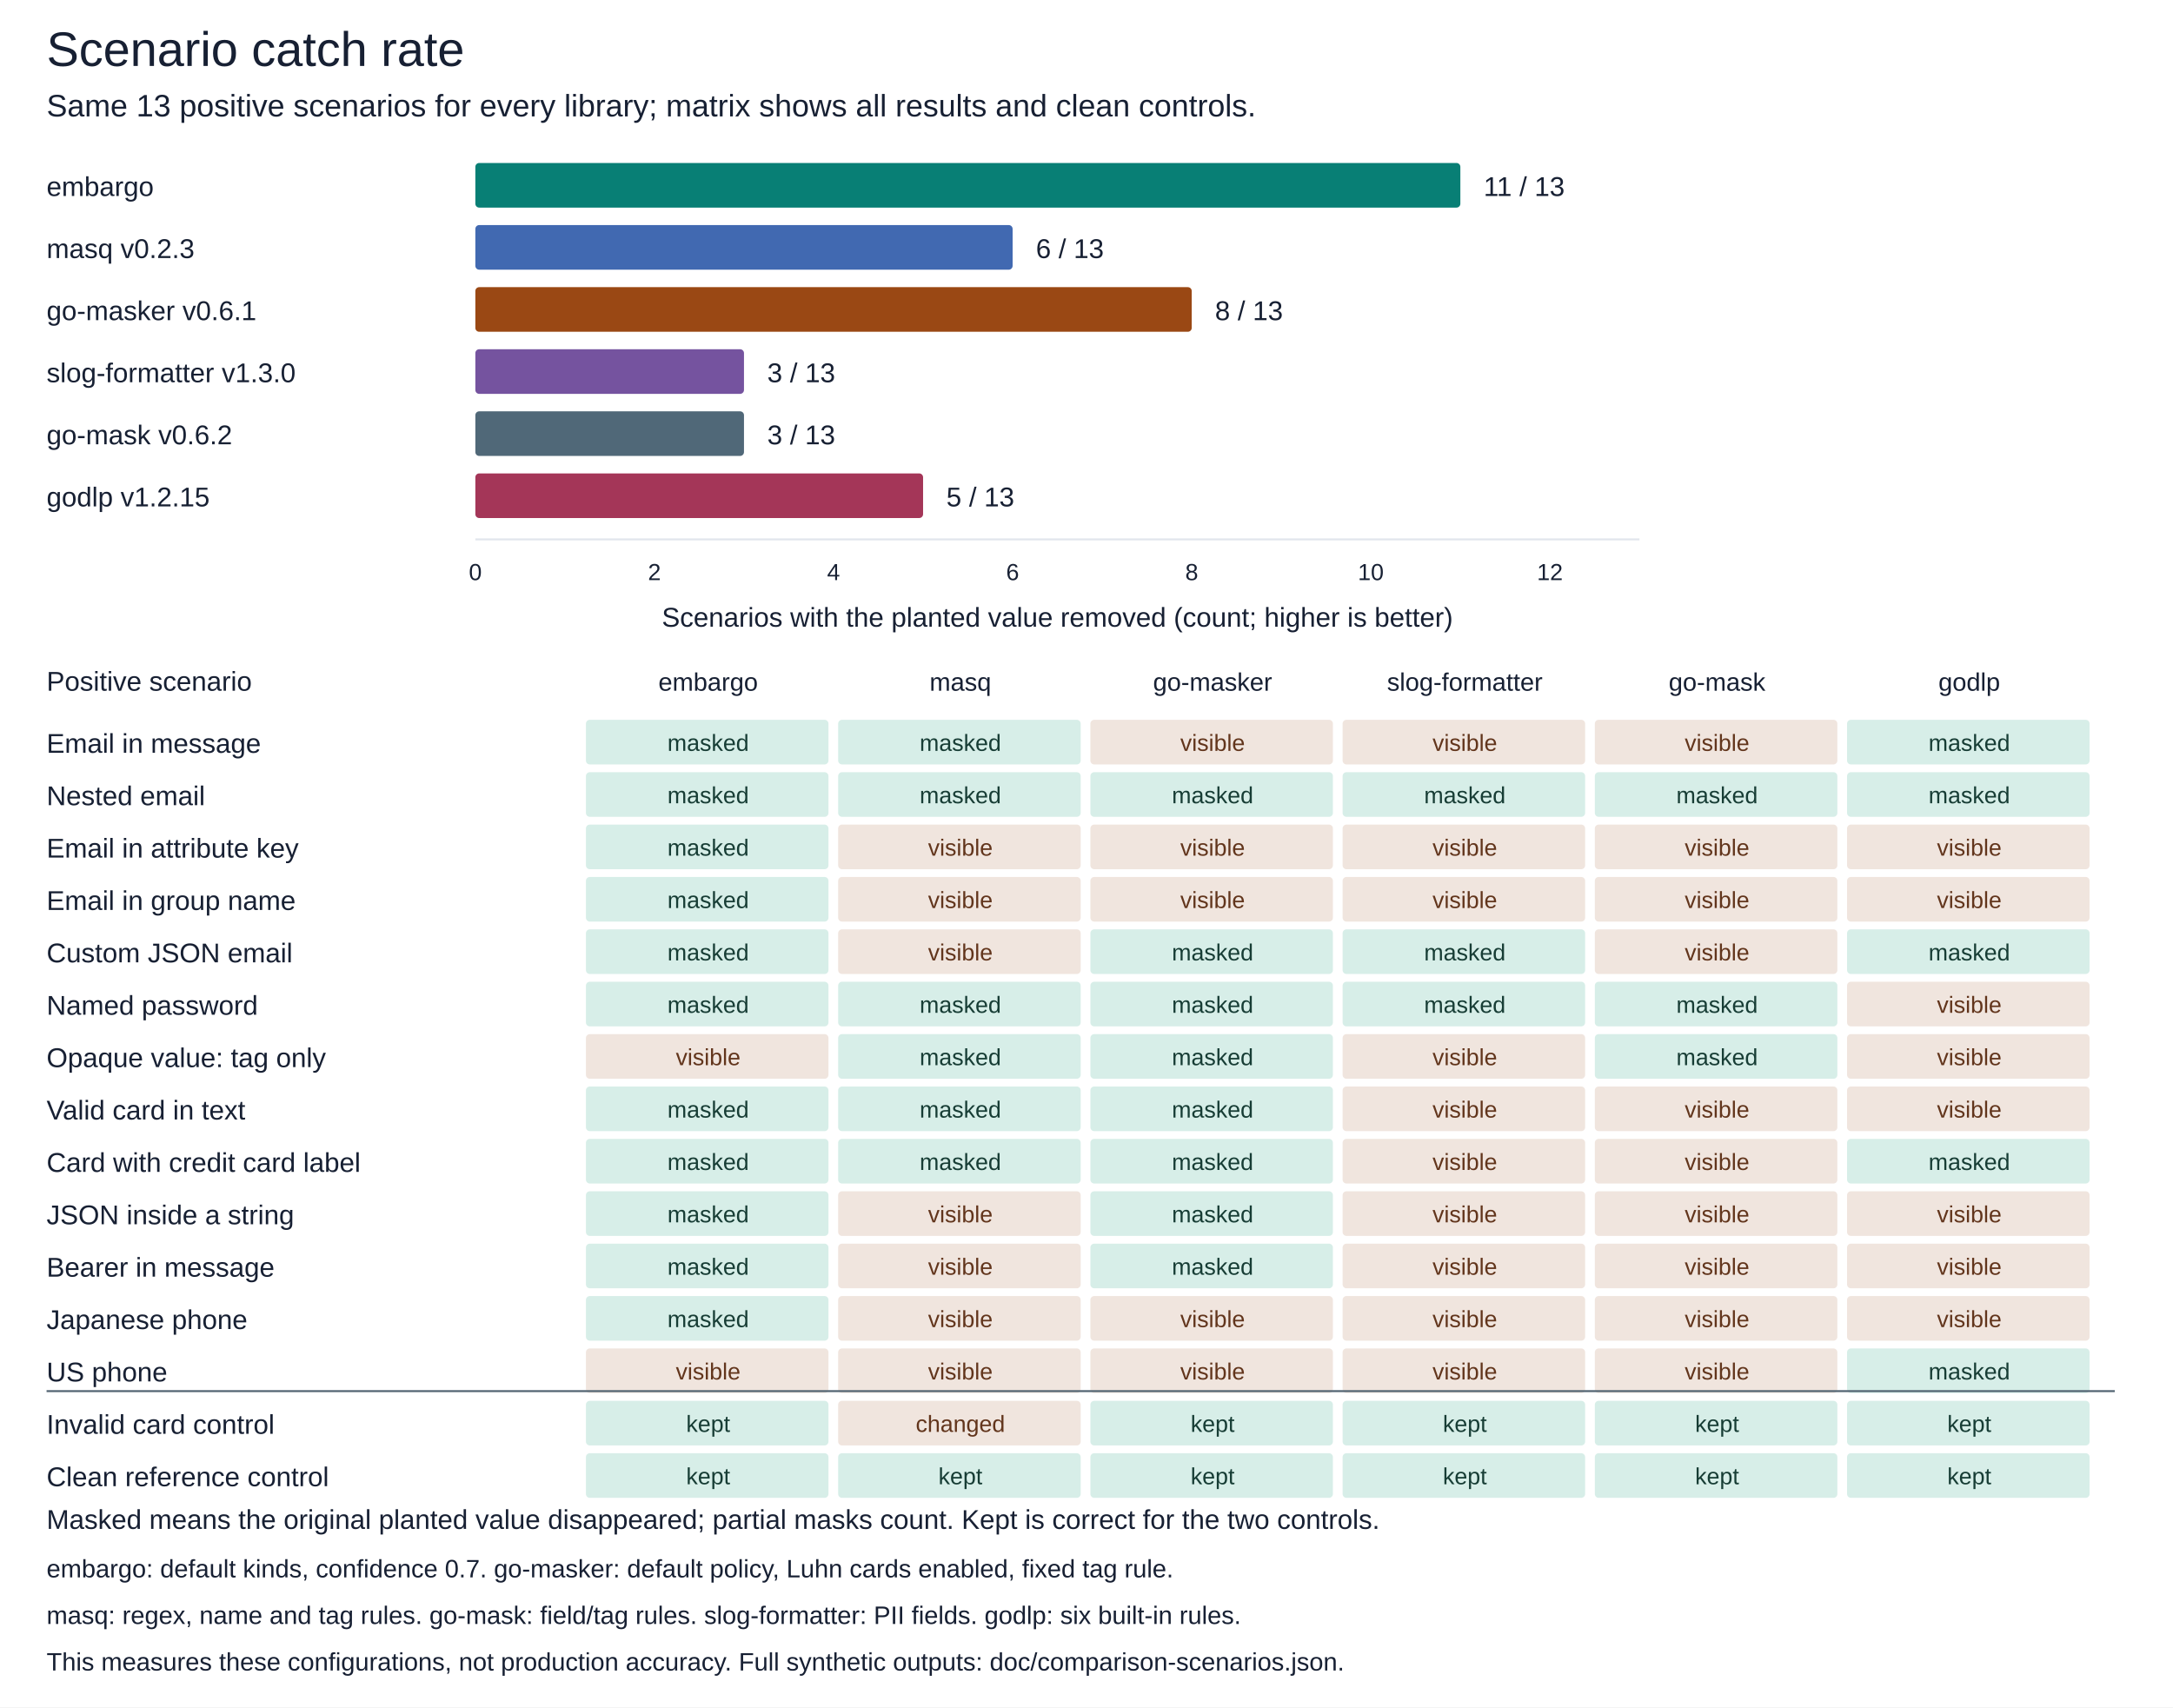
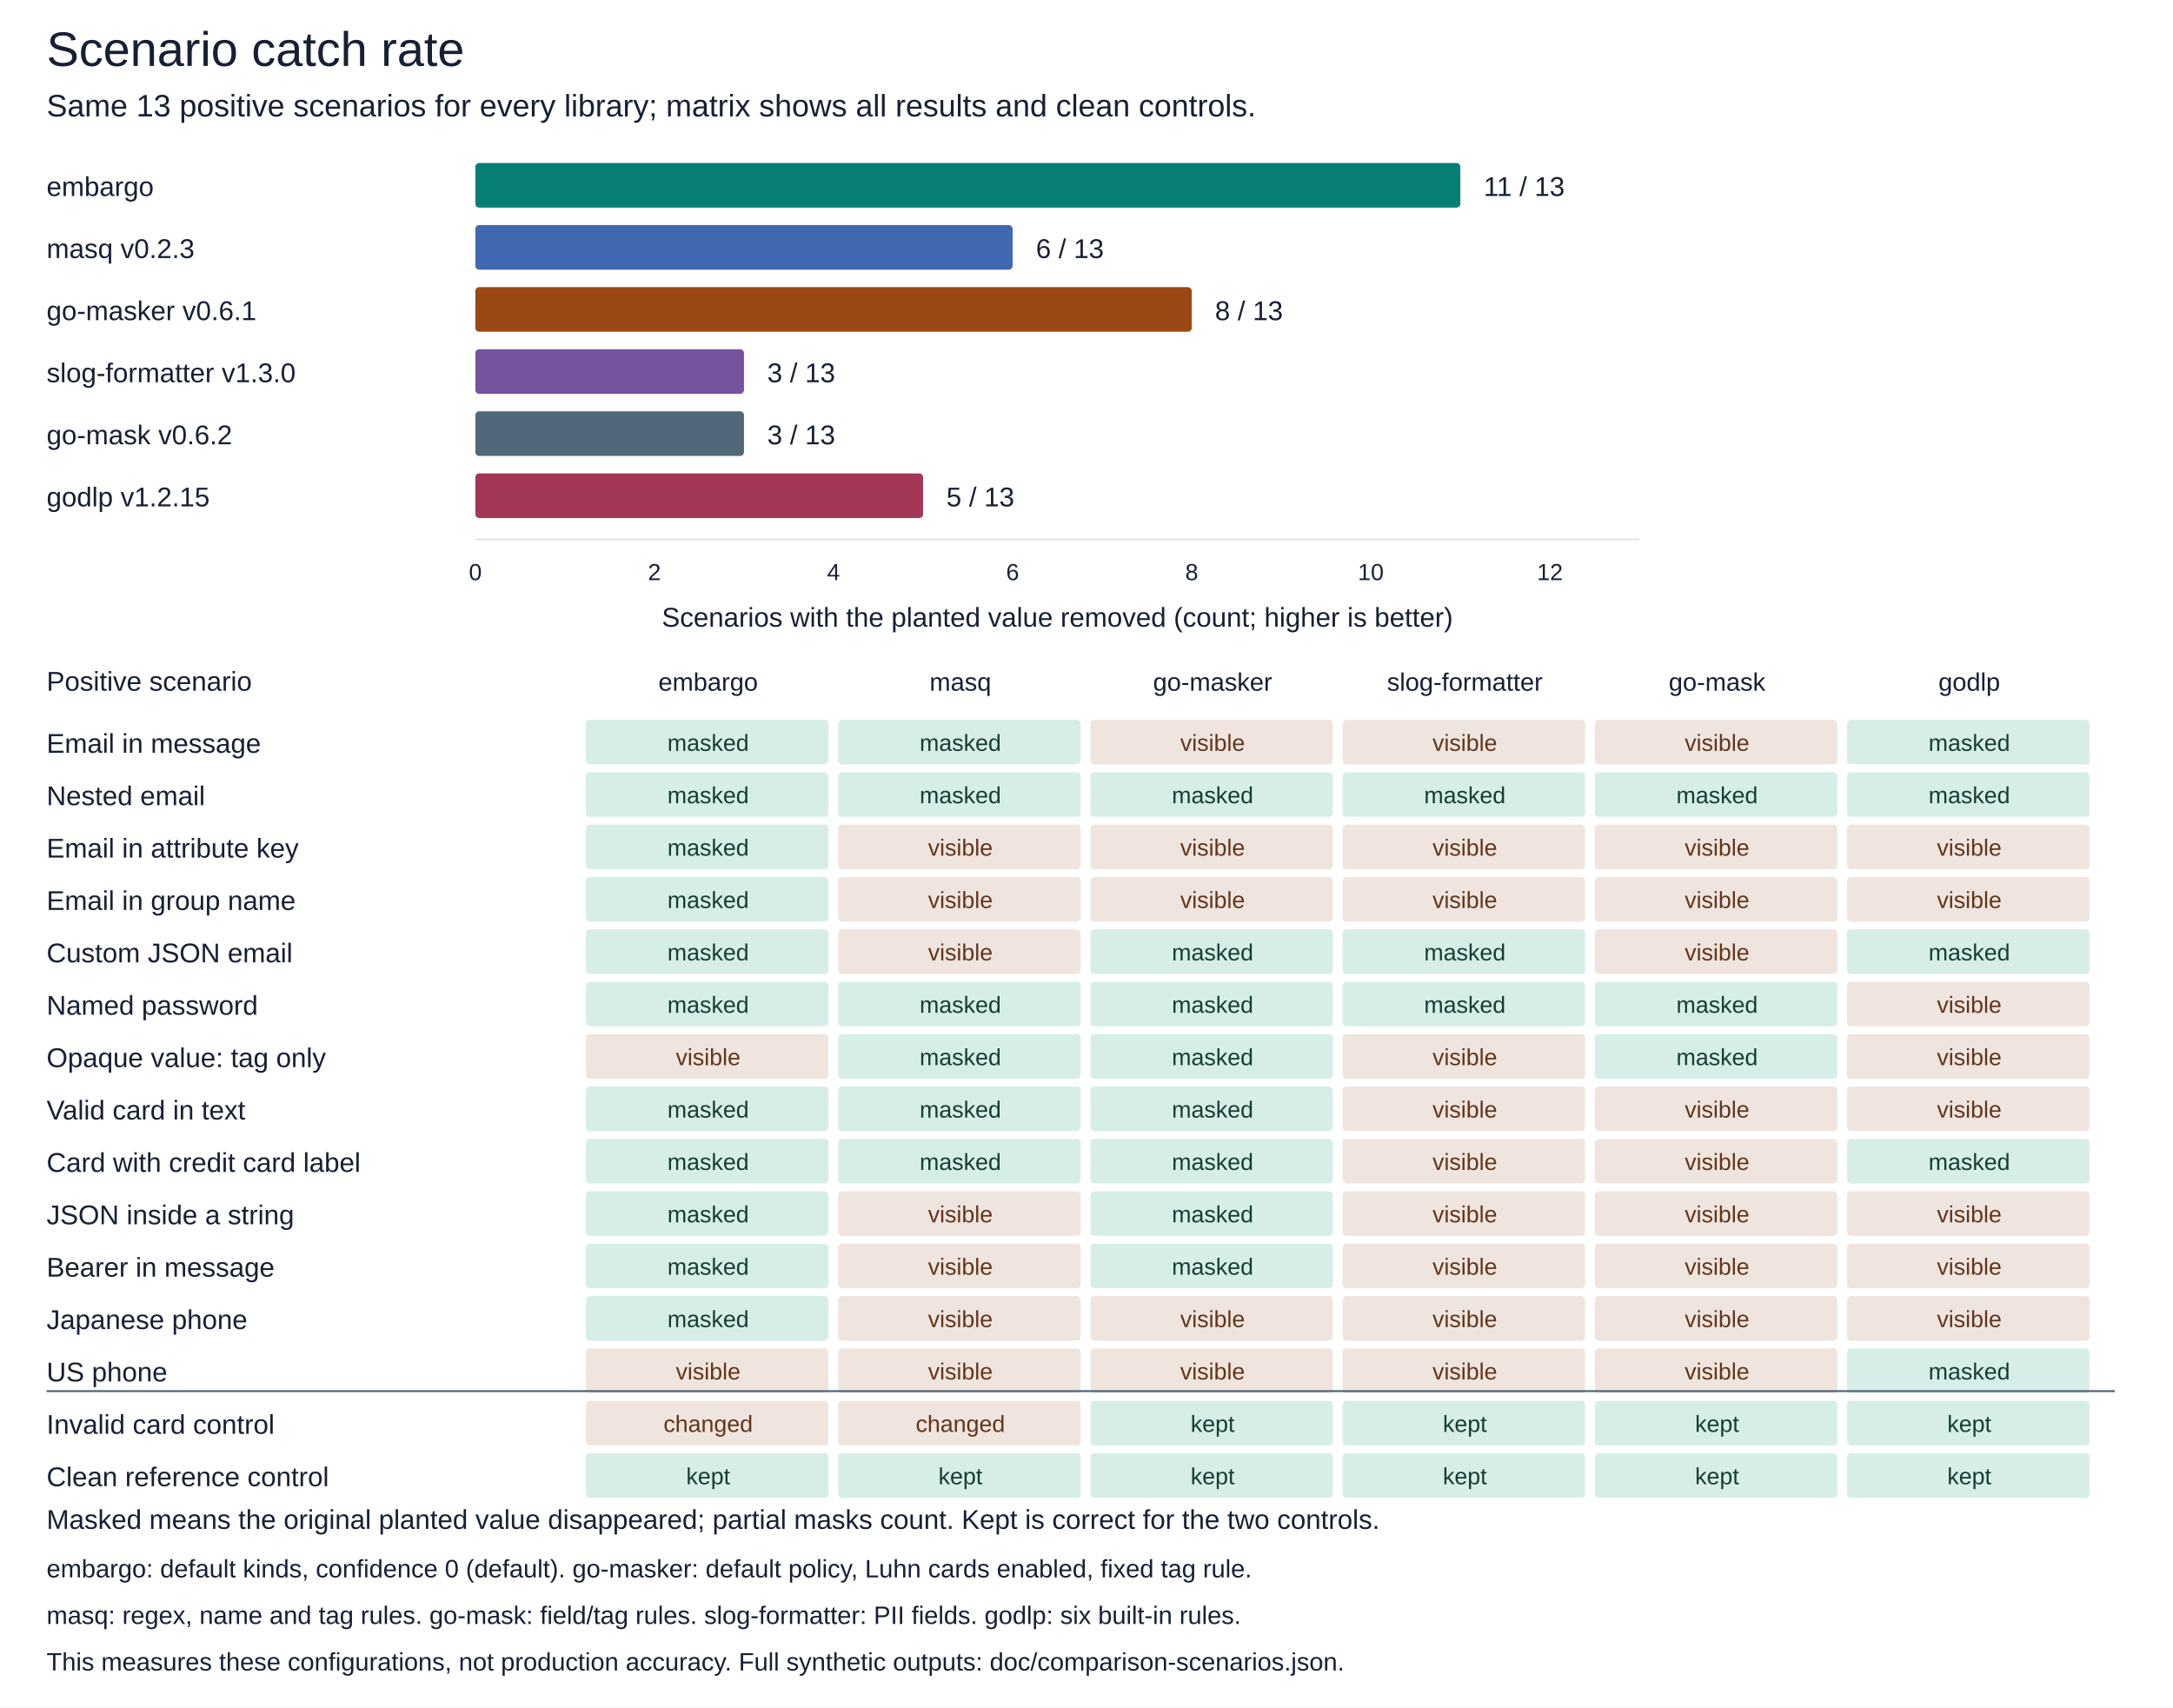
<svg xmlns="http://www.w3.org/2000/svg" width="1120" height="880" viewBox="0 0 1120 880" role="img">
  <rect width="100%" height="100%" fill="white" />
  <g font-family="Arial, sans-serif" font-size="15" fill="#172033">
    <text x="24" y="34" font-size="25" fill="#172033" text-anchor="start">Scenario catch rate</text>
    <text x="24" y="60" font-size="16" fill="#172033" text-anchor="start">Same 13 positive scenarios for every library; matrix shows all results and clean controls.</text>
    <text x="24" y="101" font-size="14" fill="#172033" text-anchor="start">embargo</text>
    <rect x="245" y="84" width="507.69" height="23" rx="2" fill="#087f75" />
    <text x="764.69" y="101" font-size="14" fill="#172033" text-anchor="start">11 / 13</text>
    <text x="24" y="133" font-size="14" fill="#172033" text-anchor="start">masq v0.2.3</text>
    <rect x="245" y="116" width="276.92" height="23" rx="2" fill="#4169b1" />
    <text x="533.92" y="133" font-size="14" fill="#172033" text-anchor="start">6 / 13</text>
    <text x="24" y="165" font-size="14" fill="#172033" text-anchor="start">go-masker v0.6.1</text>
    <rect x="245" y="148" width="369.23" height="23" rx="2" fill="#9a4814" />
    <text x="626.23" y="165" font-size="14" fill="#172033" text-anchor="start">8 / 13</text>
    <text x="24" y="197" font-size="14" fill="#172033" text-anchor="start">slog-formatter v1.3.0</text>
    <rect x="245" y="180" width="138.46" height="23" rx="2" fill="#75539f" />
    <text x="395.46" y="197" font-size="14" fill="#172033" text-anchor="start">3 / 13</text>
    <text x="24" y="229" font-size="14" fill="#172033" text-anchor="start">go-mask v0.6.2</text>
    <rect x="245" y="212" width="138.46" height="23" rx="2" fill="#506878" />
    <text x="395.46" y="229" font-size="14" fill="#172033" text-anchor="start">3 / 13</text>
    <text x="24" y="261" font-size="14" fill="#172033" text-anchor="start">godlp v1.2.15</text>
    <rect x="245" y="244" width="230.77" height="23" rx="2" fill="#a43658" />
    <text x="487.77" y="261" font-size="14" fill="#172033" text-anchor="start">5 / 13</text>
    <path d="M245,278 L845,278" stroke="#e1e5ec" />
    <text x="245.0" y="299" font-size="12" fill="#172033" text-anchor="middle">0</text>
    <text x="337.31" y="299" font-size="12" fill="#172033" text-anchor="middle">2</text>
    <text x="429.62" y="299" font-size="12" fill="#172033" text-anchor="middle">4</text>
    <text x="521.92" y="299" font-size="12" fill="#172033" text-anchor="middle">6</text>
    <text x="614.23" y="299" font-size="12" fill="#172033" text-anchor="middle">8</text>
    <text x="706.54" y="299" font-size="12" fill="#172033" text-anchor="middle">10</text>
    <text x="798.85" y="299" font-size="12" fill="#172033" text-anchor="middle">12</text>
    <text x="545" y="323" font-size="14" fill="#172033" text-anchor="middle">Scenarios with the planted value removed (count; higher is better)</text>
    <text x="24" y="356" font-size="14" fill="#172033" text-anchor="start">Positive scenario</text>
    <text x="365.0" y="356" font-size="13" fill="#172033" text-anchor="middle">embargo</text>
    <text x="495.0" y="356" font-size="13" fill="#172033" text-anchor="middle">masq</text>
    <text x="625.0" y="356" font-size="13" fill="#172033" text-anchor="middle">go-masker</text>
    <text x="755.0" y="356" font-size="13" fill="#172033" text-anchor="middle">slog-formatter</text>
    <text x="885.0" y="356" font-size="13" fill="#172033" text-anchor="middle">go-mask</text>
    <text x="1015.0" y="356" font-size="13" fill="#172033" text-anchor="middle">godlp</text>
    <text x="24" y="388" font-size="14" fill="#172033" text-anchor="start">Email in message</text>
    <rect x="302" y="371" width="125.00" height="23" rx="2" fill="#d7eee8" />
    <text x="365.0" y="387" font-size="12" fill="#173d35" text-anchor="middle">masked</text>
    <rect x="432" y="371" width="125.00" height="23" rx="2" fill="#d7eee8" />
    <text x="495.0" y="387" font-size="12" fill="#173d35" text-anchor="middle">masked</text>
    <rect x="562" y="371" width="125.00" height="23" rx="2" fill="#f0e5de" />
    <text x="625.0" y="387" font-size="12" fill="#62351c" text-anchor="middle">visible</text>
    <rect x="692" y="371" width="125.00" height="23" rx="2" fill="#f0e5de" />
    <text x="755.0" y="387" font-size="12" fill="#62351c" text-anchor="middle">visible</text>
    <rect x="822" y="371" width="125.00" height="23" rx="2" fill="#f0e5de" />
    <text x="885.0" y="387" font-size="12" fill="#62351c" text-anchor="middle">visible</text>
    <rect x="952" y="371" width="125.00" height="23" rx="2" fill="#d7eee8" />
    <text x="1015.0" y="387" font-size="12" fill="#173d35" text-anchor="middle">masked</text>
    <text x="24" y="415" font-size="14" fill="#172033" text-anchor="start">Nested email</text>
    <rect x="302" y="398" width="125.00" height="23" rx="2" fill="#d7eee8" />
    <text x="365.0" y="414" font-size="12" fill="#173d35" text-anchor="middle">masked</text>
    <rect x="432" y="398" width="125.00" height="23" rx="2" fill="#d7eee8" />
    <text x="495.0" y="414" font-size="12" fill="#173d35" text-anchor="middle">masked</text>
    <rect x="562" y="398" width="125.00" height="23" rx="2" fill="#d7eee8" />
    <text x="625.0" y="414" font-size="12" fill="#173d35" text-anchor="middle">masked</text>
    <rect x="692" y="398" width="125.00" height="23" rx="2" fill="#d7eee8" />
    <text x="755.0" y="414" font-size="12" fill="#173d35" text-anchor="middle">masked</text>
    <rect x="822" y="398" width="125.00" height="23" rx="2" fill="#d7eee8" />
    <text x="885.0" y="414" font-size="12" fill="#173d35" text-anchor="middle">masked</text>
    <rect x="952" y="398" width="125.00" height="23" rx="2" fill="#d7eee8" />
    <text x="1015.0" y="414" font-size="12" fill="#173d35" text-anchor="middle">masked</text>
    <text x="24" y="442" font-size="14" fill="#172033" text-anchor="start">Email in attribute key</text>
    <rect x="302" y="425" width="125.00" height="23" rx="2" fill="#d7eee8" />
    <text x="365.0" y="441" font-size="12" fill="#173d35" text-anchor="middle">masked</text>
    <rect x="432" y="425" width="125.00" height="23" rx="2" fill="#f0e5de" />
    <text x="495.0" y="441" font-size="12" fill="#62351c" text-anchor="middle">visible</text>
    <rect x="562" y="425" width="125.00" height="23" rx="2" fill="#f0e5de" />
    <text x="625.0" y="441" font-size="12" fill="#62351c" text-anchor="middle">visible</text>
    <rect x="692" y="425" width="125.00" height="23" rx="2" fill="#f0e5de" />
    <text x="755.0" y="441" font-size="12" fill="#62351c" text-anchor="middle">visible</text>
    <rect x="822" y="425" width="125.00" height="23" rx="2" fill="#f0e5de" />
    <text x="885.0" y="441" font-size="12" fill="#62351c" text-anchor="middle">visible</text>
    <rect x="952" y="425" width="125.00" height="23" rx="2" fill="#f0e5de" />
    <text x="1015.0" y="441" font-size="12" fill="#62351c" text-anchor="middle">visible</text>
    <text x="24" y="469" font-size="14" fill="#172033" text-anchor="start">Email in group name</text>
    <rect x="302" y="452" width="125.00" height="23" rx="2" fill="#d7eee8" />
    <text x="365.0" y="468" font-size="12" fill="#173d35" text-anchor="middle">masked</text>
    <rect x="432" y="452" width="125.00" height="23" rx="2" fill="#f0e5de" />
    <text x="495.0" y="468" font-size="12" fill="#62351c" text-anchor="middle">visible</text>
    <rect x="562" y="452" width="125.00" height="23" rx="2" fill="#f0e5de" />
    <text x="625.0" y="468" font-size="12" fill="#62351c" text-anchor="middle">visible</text>
    <rect x="692" y="452" width="125.00" height="23" rx="2" fill="#f0e5de" />
    <text x="755.0" y="468" font-size="12" fill="#62351c" text-anchor="middle">visible</text>
    <rect x="822" y="452" width="125.00" height="23" rx="2" fill="#f0e5de" />
    <text x="885.0" y="468" font-size="12" fill="#62351c" text-anchor="middle">visible</text>
    <rect x="952" y="452" width="125.00" height="23" rx="2" fill="#f0e5de" />
    <text x="1015.0" y="468" font-size="12" fill="#62351c" text-anchor="middle">visible</text>
    <text x="24" y="496" font-size="14" fill="#172033" text-anchor="start">Custom JSON email</text>
    <rect x="302" y="479" width="125.00" height="23" rx="2" fill="#d7eee8" />
    <text x="365.0" y="495" font-size="12" fill="#173d35" text-anchor="middle">masked</text>
    <rect x="432" y="479" width="125.00" height="23" rx="2" fill="#f0e5de" />
    <text x="495.0" y="495" font-size="12" fill="#62351c" text-anchor="middle">visible</text>
    <rect x="562" y="479" width="125.00" height="23" rx="2" fill="#d7eee8" />
    <text x="625.0" y="495" font-size="12" fill="#173d35" text-anchor="middle">masked</text>
    <rect x="692" y="479" width="125.00" height="23" rx="2" fill="#d7eee8" />
    <text x="755.0" y="495" font-size="12" fill="#173d35" text-anchor="middle">masked</text>
    <rect x="822" y="479" width="125.00" height="23" rx="2" fill="#f0e5de" />
    <text x="885.0" y="495" font-size="12" fill="#62351c" text-anchor="middle">visible</text>
    <rect x="952" y="479" width="125.00" height="23" rx="2" fill="#d7eee8" />
    <text x="1015.0" y="495" font-size="12" fill="#173d35" text-anchor="middle">masked</text>
    <text x="24" y="523" font-size="14" fill="#172033" text-anchor="start">Named password</text>
    <rect x="302" y="506" width="125.00" height="23" rx="2" fill="#d7eee8" />
    <text x="365.0" y="522" font-size="12" fill="#173d35" text-anchor="middle">masked</text>
    <rect x="432" y="506" width="125.00" height="23" rx="2" fill="#d7eee8" />
    <text x="495.0" y="522" font-size="12" fill="#173d35" text-anchor="middle">masked</text>
    <rect x="562" y="506" width="125.00" height="23" rx="2" fill="#d7eee8" />
    <text x="625.0" y="522" font-size="12" fill="#173d35" text-anchor="middle">masked</text>
    <rect x="692" y="506" width="125.00" height="23" rx="2" fill="#d7eee8" />
    <text x="755.0" y="522" font-size="12" fill="#173d35" text-anchor="middle">masked</text>
    <rect x="822" y="506" width="125.00" height="23" rx="2" fill="#d7eee8" />
    <text x="885.0" y="522" font-size="12" fill="#173d35" text-anchor="middle">masked</text>
    <rect x="952" y="506" width="125.00" height="23" rx="2" fill="#f0e5de" />
    <text x="1015.0" y="522" font-size="12" fill="#62351c" text-anchor="middle">visible</text>
    <text x="24" y="550" font-size="14" fill="#172033" text-anchor="start">Opaque value: tag only</text>
    <rect x="302" y="533" width="125.00" height="23" rx="2" fill="#f0e5de" />
    <text x="365.0" y="549" font-size="12" fill="#62351c" text-anchor="middle">visible</text>
    <rect x="432" y="533" width="125.00" height="23" rx="2" fill="#d7eee8" />
    <text x="495.0" y="549" font-size="12" fill="#173d35" text-anchor="middle">masked</text>
    <rect x="562" y="533" width="125.00" height="23" rx="2" fill="#d7eee8" />
    <text x="625.0" y="549" font-size="12" fill="#173d35" text-anchor="middle">masked</text>
    <rect x="692" y="533" width="125.00" height="23" rx="2" fill="#f0e5de" />
    <text x="755.0" y="549" font-size="12" fill="#62351c" text-anchor="middle">visible</text>
    <rect x="822" y="533" width="125.00" height="23" rx="2" fill="#d7eee8" />
    <text x="885.0" y="549" font-size="12" fill="#173d35" text-anchor="middle">masked</text>
    <rect x="952" y="533" width="125.00" height="23" rx="2" fill="#f0e5de" />
    <text x="1015.0" y="549" font-size="12" fill="#62351c" text-anchor="middle">visible</text>
    <text x="24" y="577" font-size="14" fill="#172033" text-anchor="start">Valid card in text</text>
    <rect x="302" y="560" width="125.00" height="23" rx="2" fill="#d7eee8" />
    <text x="365.0" y="576" font-size="12" fill="#173d35" text-anchor="middle">masked</text>
    <rect x="432" y="560" width="125.00" height="23" rx="2" fill="#d7eee8" />
    <text x="495.0" y="576" font-size="12" fill="#173d35" text-anchor="middle">masked</text>
    <rect x="562" y="560" width="125.00" height="23" rx="2" fill="#d7eee8" />
    <text x="625.0" y="576" font-size="12" fill="#173d35" text-anchor="middle">masked</text>
    <rect x="692" y="560" width="125.00" height="23" rx="2" fill="#f0e5de" />
    <text x="755.0" y="576" font-size="12" fill="#62351c" text-anchor="middle">visible</text>
    <rect x="822" y="560" width="125.00" height="23" rx="2" fill="#f0e5de" />
    <text x="885.0" y="576" font-size="12" fill="#62351c" text-anchor="middle">visible</text>
    <rect x="952" y="560" width="125.00" height="23" rx="2" fill="#f0e5de" />
    <text x="1015.0" y="576" font-size="12" fill="#62351c" text-anchor="middle">visible</text>
    <text x="24" y="604" font-size="14" fill="#172033" text-anchor="start">Card with credit card label</text>
    <rect x="302" y="587" width="125.00" height="23" rx="2" fill="#d7eee8" />
    <text x="365.0" y="603" font-size="12" fill="#173d35" text-anchor="middle">masked</text>
    <rect x="432" y="587" width="125.00" height="23" rx="2" fill="#d7eee8" />
    <text x="495.0" y="603" font-size="12" fill="#173d35" text-anchor="middle">masked</text>
    <rect x="562" y="587" width="125.00" height="23" rx="2" fill="#d7eee8" />
    <text x="625.0" y="603" font-size="12" fill="#173d35" text-anchor="middle">masked</text>
    <rect x="692" y="587" width="125.00" height="23" rx="2" fill="#f0e5de" />
    <text x="755.0" y="603" font-size="12" fill="#62351c" text-anchor="middle">visible</text>
    <rect x="822" y="587" width="125.00" height="23" rx="2" fill="#f0e5de" />
    <text x="885.0" y="603" font-size="12" fill="#62351c" text-anchor="middle">visible</text>
    <rect x="952" y="587" width="125.00" height="23" rx="2" fill="#d7eee8" />
    <text x="1015.0" y="603" font-size="12" fill="#173d35" text-anchor="middle">masked</text>
    <text x="24" y="631" font-size="14" fill="#172033" text-anchor="start">JSON inside a string</text>
    <rect x="302" y="614" width="125.00" height="23" rx="2" fill="#d7eee8" />
    <text x="365.0" y="630" font-size="12" fill="#173d35" text-anchor="middle">masked</text>
    <rect x="432" y="614" width="125.00" height="23" rx="2" fill="#f0e5de" />
    <text x="495.0" y="630" font-size="12" fill="#62351c" text-anchor="middle">visible</text>
    <rect x="562" y="614" width="125.00" height="23" rx="2" fill="#d7eee8" />
    <text x="625.0" y="630" font-size="12" fill="#173d35" text-anchor="middle">masked</text>
    <rect x="692" y="614" width="125.00" height="23" rx="2" fill="#f0e5de" />
    <text x="755.0" y="630" font-size="12" fill="#62351c" text-anchor="middle">visible</text>
    <rect x="822" y="614" width="125.00" height="23" rx="2" fill="#f0e5de" />
    <text x="885.0" y="630" font-size="12" fill="#62351c" text-anchor="middle">visible</text>
    <rect x="952" y="614" width="125.00" height="23" rx="2" fill="#f0e5de" />
    <text x="1015.0" y="630" font-size="12" fill="#62351c" text-anchor="middle">visible</text>
    <text x="24" y="658" font-size="14" fill="#172033" text-anchor="start">Bearer in message</text>
    <rect x="302" y="641" width="125.00" height="23" rx="2" fill="#d7eee8" />
    <text x="365.0" y="657" font-size="12" fill="#173d35" text-anchor="middle">masked</text>
    <rect x="432" y="641" width="125.00" height="23" rx="2" fill="#f0e5de" />
    <text x="495.0" y="657" font-size="12" fill="#62351c" text-anchor="middle">visible</text>
    <rect x="562" y="641" width="125.00" height="23" rx="2" fill="#d7eee8" />
    <text x="625.0" y="657" font-size="12" fill="#173d35" text-anchor="middle">masked</text>
    <rect x="692" y="641" width="125.00" height="23" rx="2" fill="#f0e5de" />
    <text x="755.0" y="657" font-size="12" fill="#62351c" text-anchor="middle">visible</text>
    <rect x="822" y="641" width="125.00" height="23" rx="2" fill="#f0e5de" />
    <text x="885.0" y="657" font-size="12" fill="#62351c" text-anchor="middle">visible</text>
    <rect x="952" y="641" width="125.00" height="23" rx="2" fill="#f0e5de" />
    <text x="1015.0" y="657" font-size="12" fill="#62351c" text-anchor="middle">visible</text>
    <text x="24" y="685" font-size="14" fill="#172033" text-anchor="start">Japanese phone</text>
    <rect x="302" y="668" width="125.00" height="23" rx="2" fill="#d7eee8" />
    <text x="365.0" y="684" font-size="12" fill="#173d35" text-anchor="middle">masked</text>
    <rect x="432" y="668" width="125.00" height="23" rx="2" fill="#f0e5de" />
    <text x="495.0" y="684" font-size="12" fill="#62351c" text-anchor="middle">visible</text>
    <rect x="562" y="668" width="125.00" height="23" rx="2" fill="#f0e5de" />
    <text x="625.0" y="684" font-size="12" fill="#62351c" text-anchor="middle">visible</text>
    <rect x="692" y="668" width="125.00" height="23" rx="2" fill="#f0e5de" />
    <text x="755.0" y="684" font-size="12" fill="#62351c" text-anchor="middle">visible</text>
    <rect x="822" y="668" width="125.00" height="23" rx="2" fill="#f0e5de" />
    <text x="885.0" y="684" font-size="12" fill="#62351c" text-anchor="middle">visible</text>
    <rect x="952" y="668" width="125.00" height="23" rx="2" fill="#f0e5de" />
    <text x="1015.0" y="684" font-size="12" fill="#62351c" text-anchor="middle">visible</text>
    <text x="24" y="712" font-size="14" fill="#172033" text-anchor="start">US phone</text>
    <rect x="302" y="695" width="125.00" height="23" rx="2" fill="#f0e5de" />
    <text x="365.0" y="711" font-size="12" fill="#62351c" text-anchor="middle">visible</text>
    <rect x="432" y="695" width="125.00" height="23" rx="2" fill="#f0e5de" />
    <text x="495.0" y="711" font-size="12" fill="#62351c" text-anchor="middle">visible</text>
    <rect x="562" y="695" width="125.00" height="23" rx="2" fill="#f0e5de" />
    <text x="625.0" y="711" font-size="12" fill="#62351c" text-anchor="middle">visible</text>
    <rect x="692" y="695" width="125.00" height="23" rx="2" fill="#f0e5de" />
    <text x="755.0" y="711" font-size="12" fill="#62351c" text-anchor="middle">visible</text>
    <rect x="822" y="695" width="125.00" height="23" rx="2" fill="#f0e5de" />
    <text x="885.0" y="711" font-size="12" fill="#62351c" text-anchor="middle">visible</text>
    <rect x="952" y="695" width="125.00" height="23" rx="2" fill="#d7eee8" />
    <text x="1015.0" y="711" font-size="12" fill="#173d35" text-anchor="middle">masked</text>
    <path d="M24,717 L1090,717" stroke="#526472" />
    <text x="24" y="739" font-size="14" fill="#172033" text-anchor="start">Invalid card control</text>
-     <rect x="302" y="722" width="125.00" height="23" rx="2" fill="#d7eee8" />
-     <text x="365.0" y="738" font-size="12" fill="#173d35" text-anchor="middle">kept</text>
+     <rect x="302" y="722" width="125.00" height="23" rx="2" fill="#f0e5de" />
+     <text x="365.0" y="738" font-size="12" fill="#62351c" text-anchor="middle">changed</text>
    <rect x="432" y="722" width="125.00" height="23" rx="2" fill="#f0e5de" />
    <text x="495.0" y="738" font-size="12" fill="#62351c" text-anchor="middle">changed</text>
    <rect x="562" y="722" width="125.00" height="23" rx="2" fill="#d7eee8" />
    <text x="625.0" y="738" font-size="12" fill="#173d35" text-anchor="middle">kept</text>
    <rect x="692" y="722" width="125.00" height="23" rx="2" fill="#d7eee8" />
    <text x="755.0" y="738" font-size="12" fill="#173d35" text-anchor="middle">kept</text>
    <rect x="822" y="722" width="125.00" height="23" rx="2" fill="#d7eee8" />
    <text x="885.0" y="738" font-size="12" fill="#173d35" text-anchor="middle">kept</text>
    <rect x="952" y="722" width="125.00" height="23" rx="2" fill="#d7eee8" />
    <text x="1015.0" y="738" font-size="12" fill="#173d35" text-anchor="middle">kept</text>
    <text x="24" y="766" font-size="14" fill="#172033" text-anchor="start">Clean reference control</text>
    <rect x="302" y="749" width="125.00" height="23" rx="2" fill="#d7eee8" />
    <text x="365.0" y="765" font-size="12" fill="#173d35" text-anchor="middle">kept</text>
    <rect x="432" y="749" width="125.00" height="23" rx="2" fill="#d7eee8" />
    <text x="495.0" y="765" font-size="12" fill="#173d35" text-anchor="middle">kept</text>
    <rect x="562" y="749" width="125.00" height="23" rx="2" fill="#d7eee8" />
    <text x="625.0" y="765" font-size="12" fill="#173d35" text-anchor="middle">kept</text>
    <rect x="692" y="749" width="125.00" height="23" rx="2" fill="#d7eee8" />
    <text x="755.0" y="765" font-size="12" fill="#173d35" text-anchor="middle">kept</text>
    <rect x="822" y="749" width="125.00" height="23" rx="2" fill="#d7eee8" />
    <text x="885.0" y="765" font-size="12" fill="#173d35" text-anchor="middle">kept</text>
    <rect x="952" y="749" width="125.00" height="23" rx="2" fill="#d7eee8" />
    <text x="1015.0" y="765" font-size="12" fill="#173d35" text-anchor="middle">kept</text>
    <text x="24" y="788" font-size="14" fill="#172033" text-anchor="start">Masked means the original planted value disappeared; partial masks count. Kept is correct for the two controls.</text>
-     <text x="24" y="813" font-size="13" fill="#172033" text-anchor="start">embargo: default kinds, confidence 0.7. go-masker: default policy, Luhn cards enabled, fixed tag rule.</text>
+     <text x="24" y="813" font-size="13" fill="#172033" text-anchor="start">embargo: default kinds, confidence 0 (default). go-masker: default policy, Luhn cards enabled, fixed tag rule.</text>
    <text x="24" y="837" font-size="13" fill="#172033" text-anchor="start">masq: regex, name and tag rules. go-mask: field/tag rules. slog-formatter: PII fields. godlp: six built-in rules.</text>
    <text x="24" y="861" font-size="13" fill="#172033" text-anchor="start">This measures these configurations, not production accuracy. Full synthetic outputs: doc/comparison-scenarios.json.</text>
  </g>
</svg>
